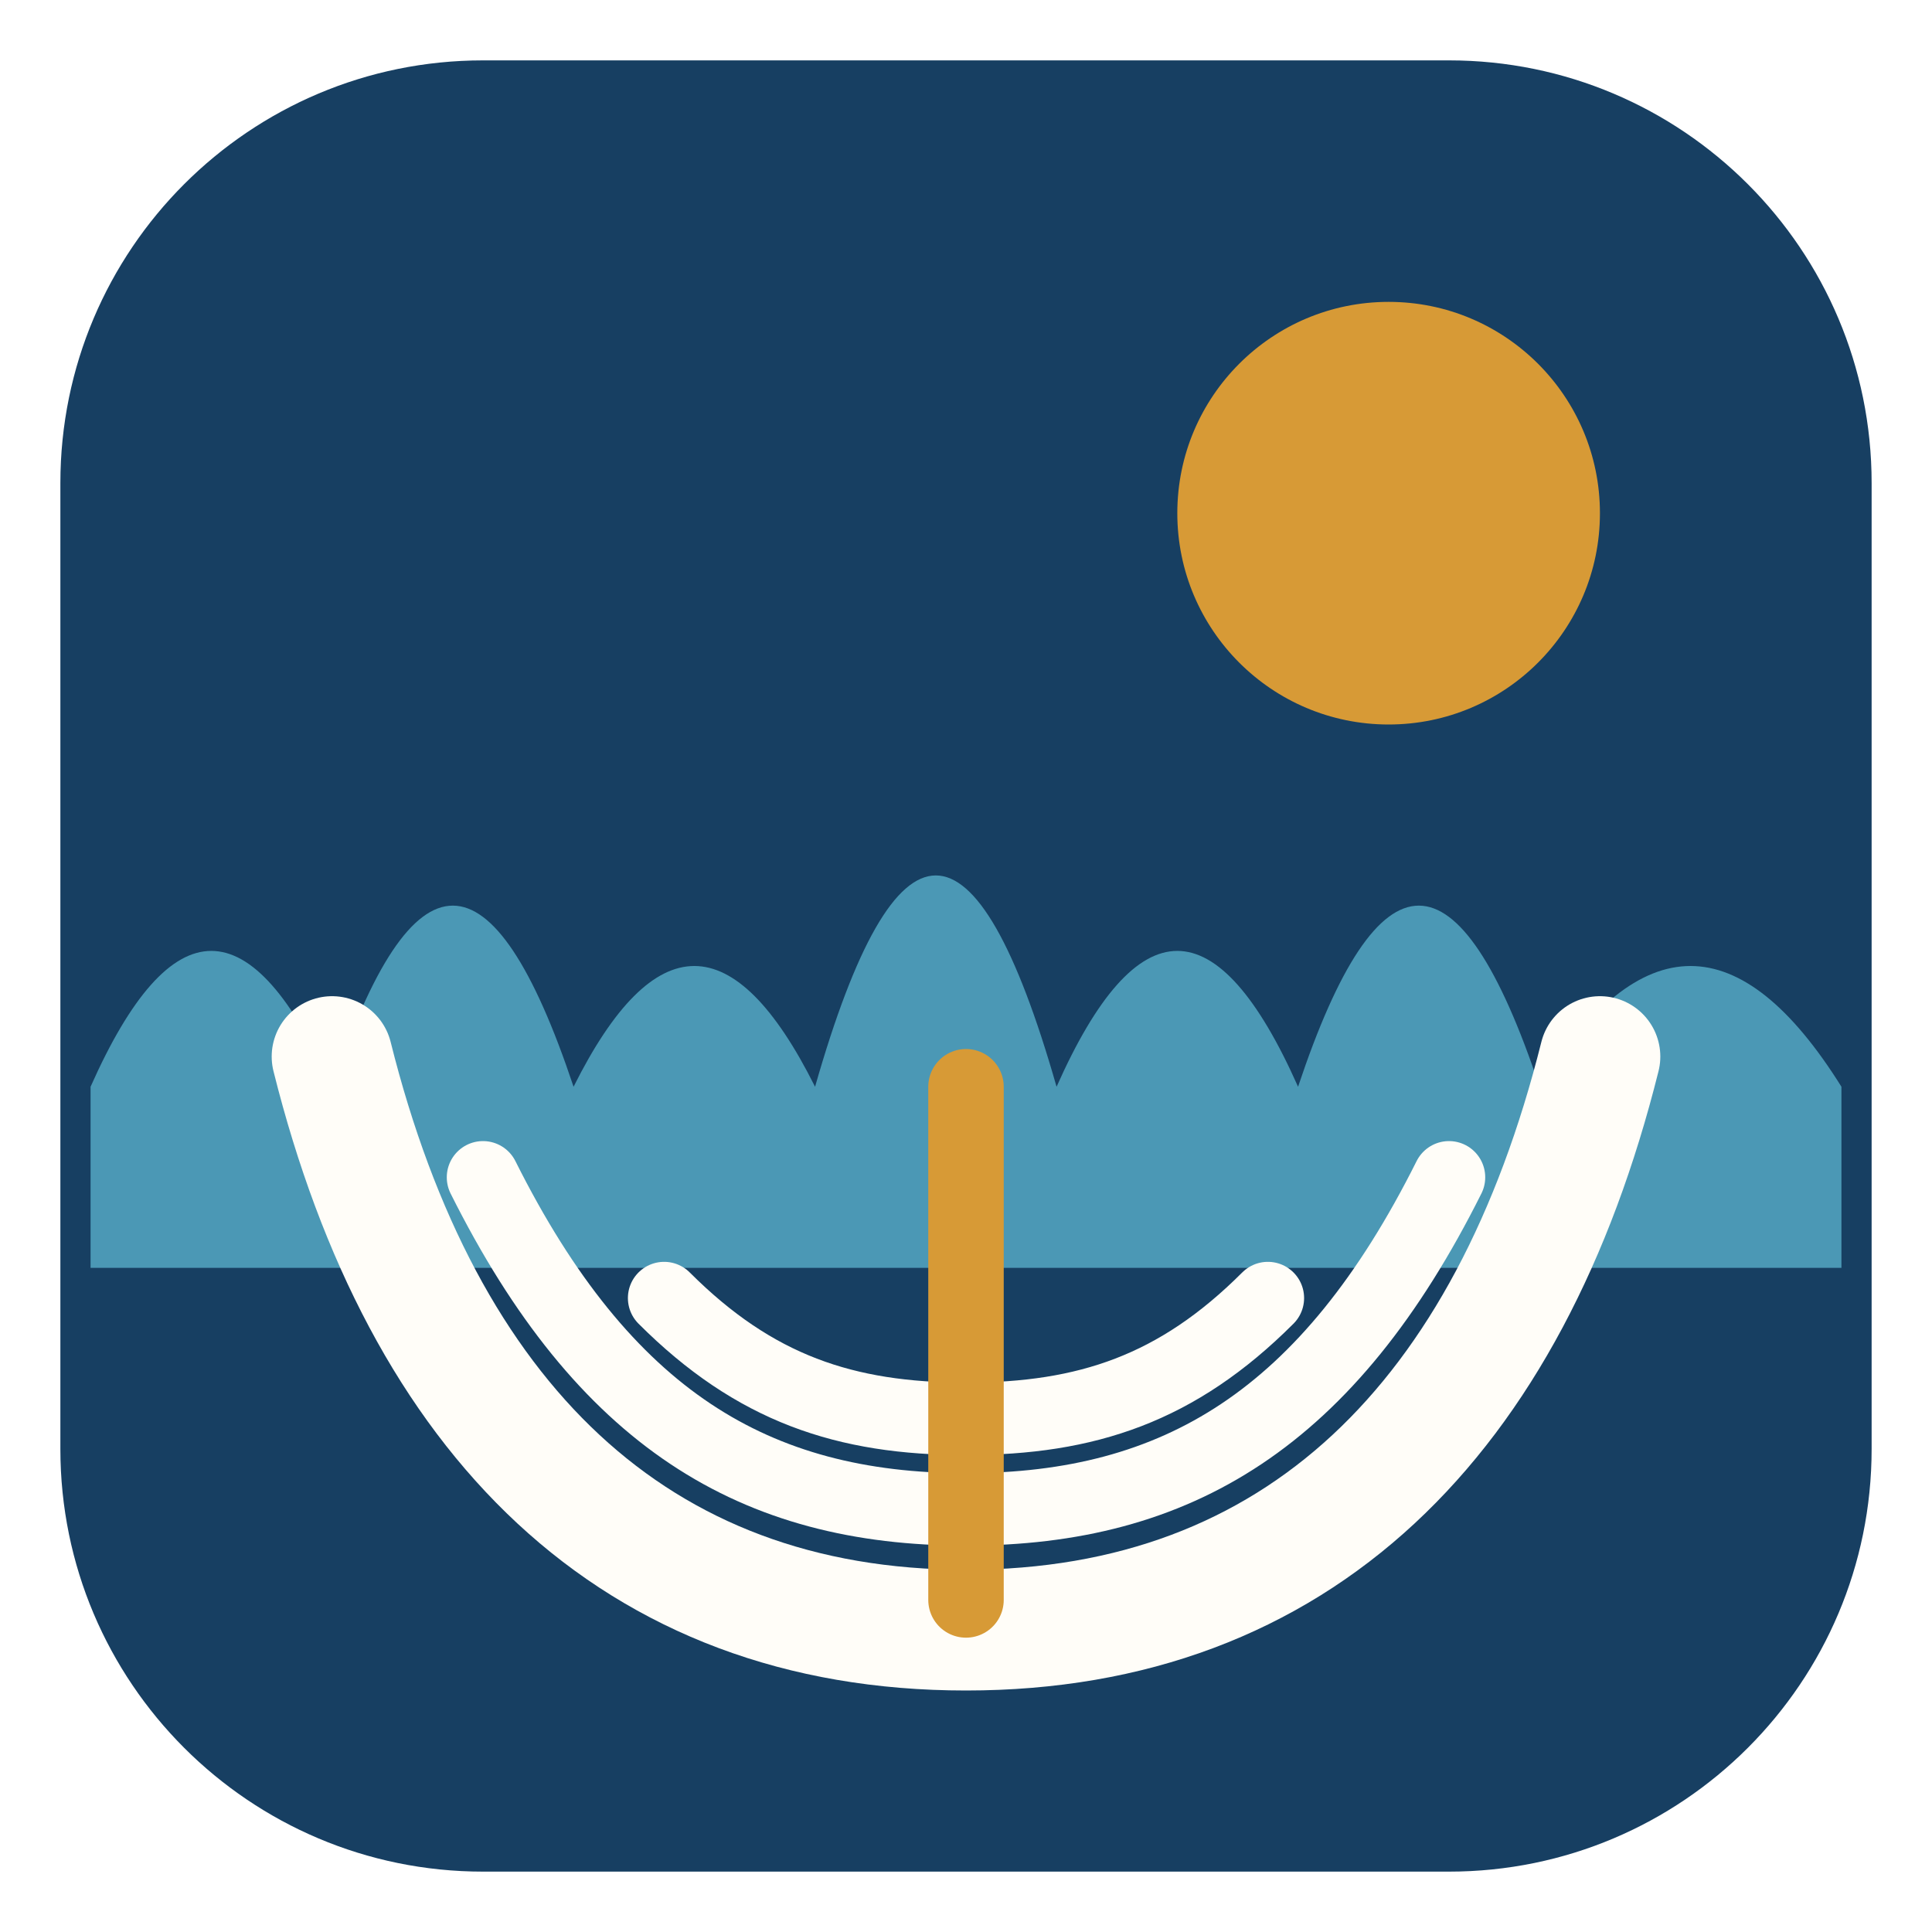
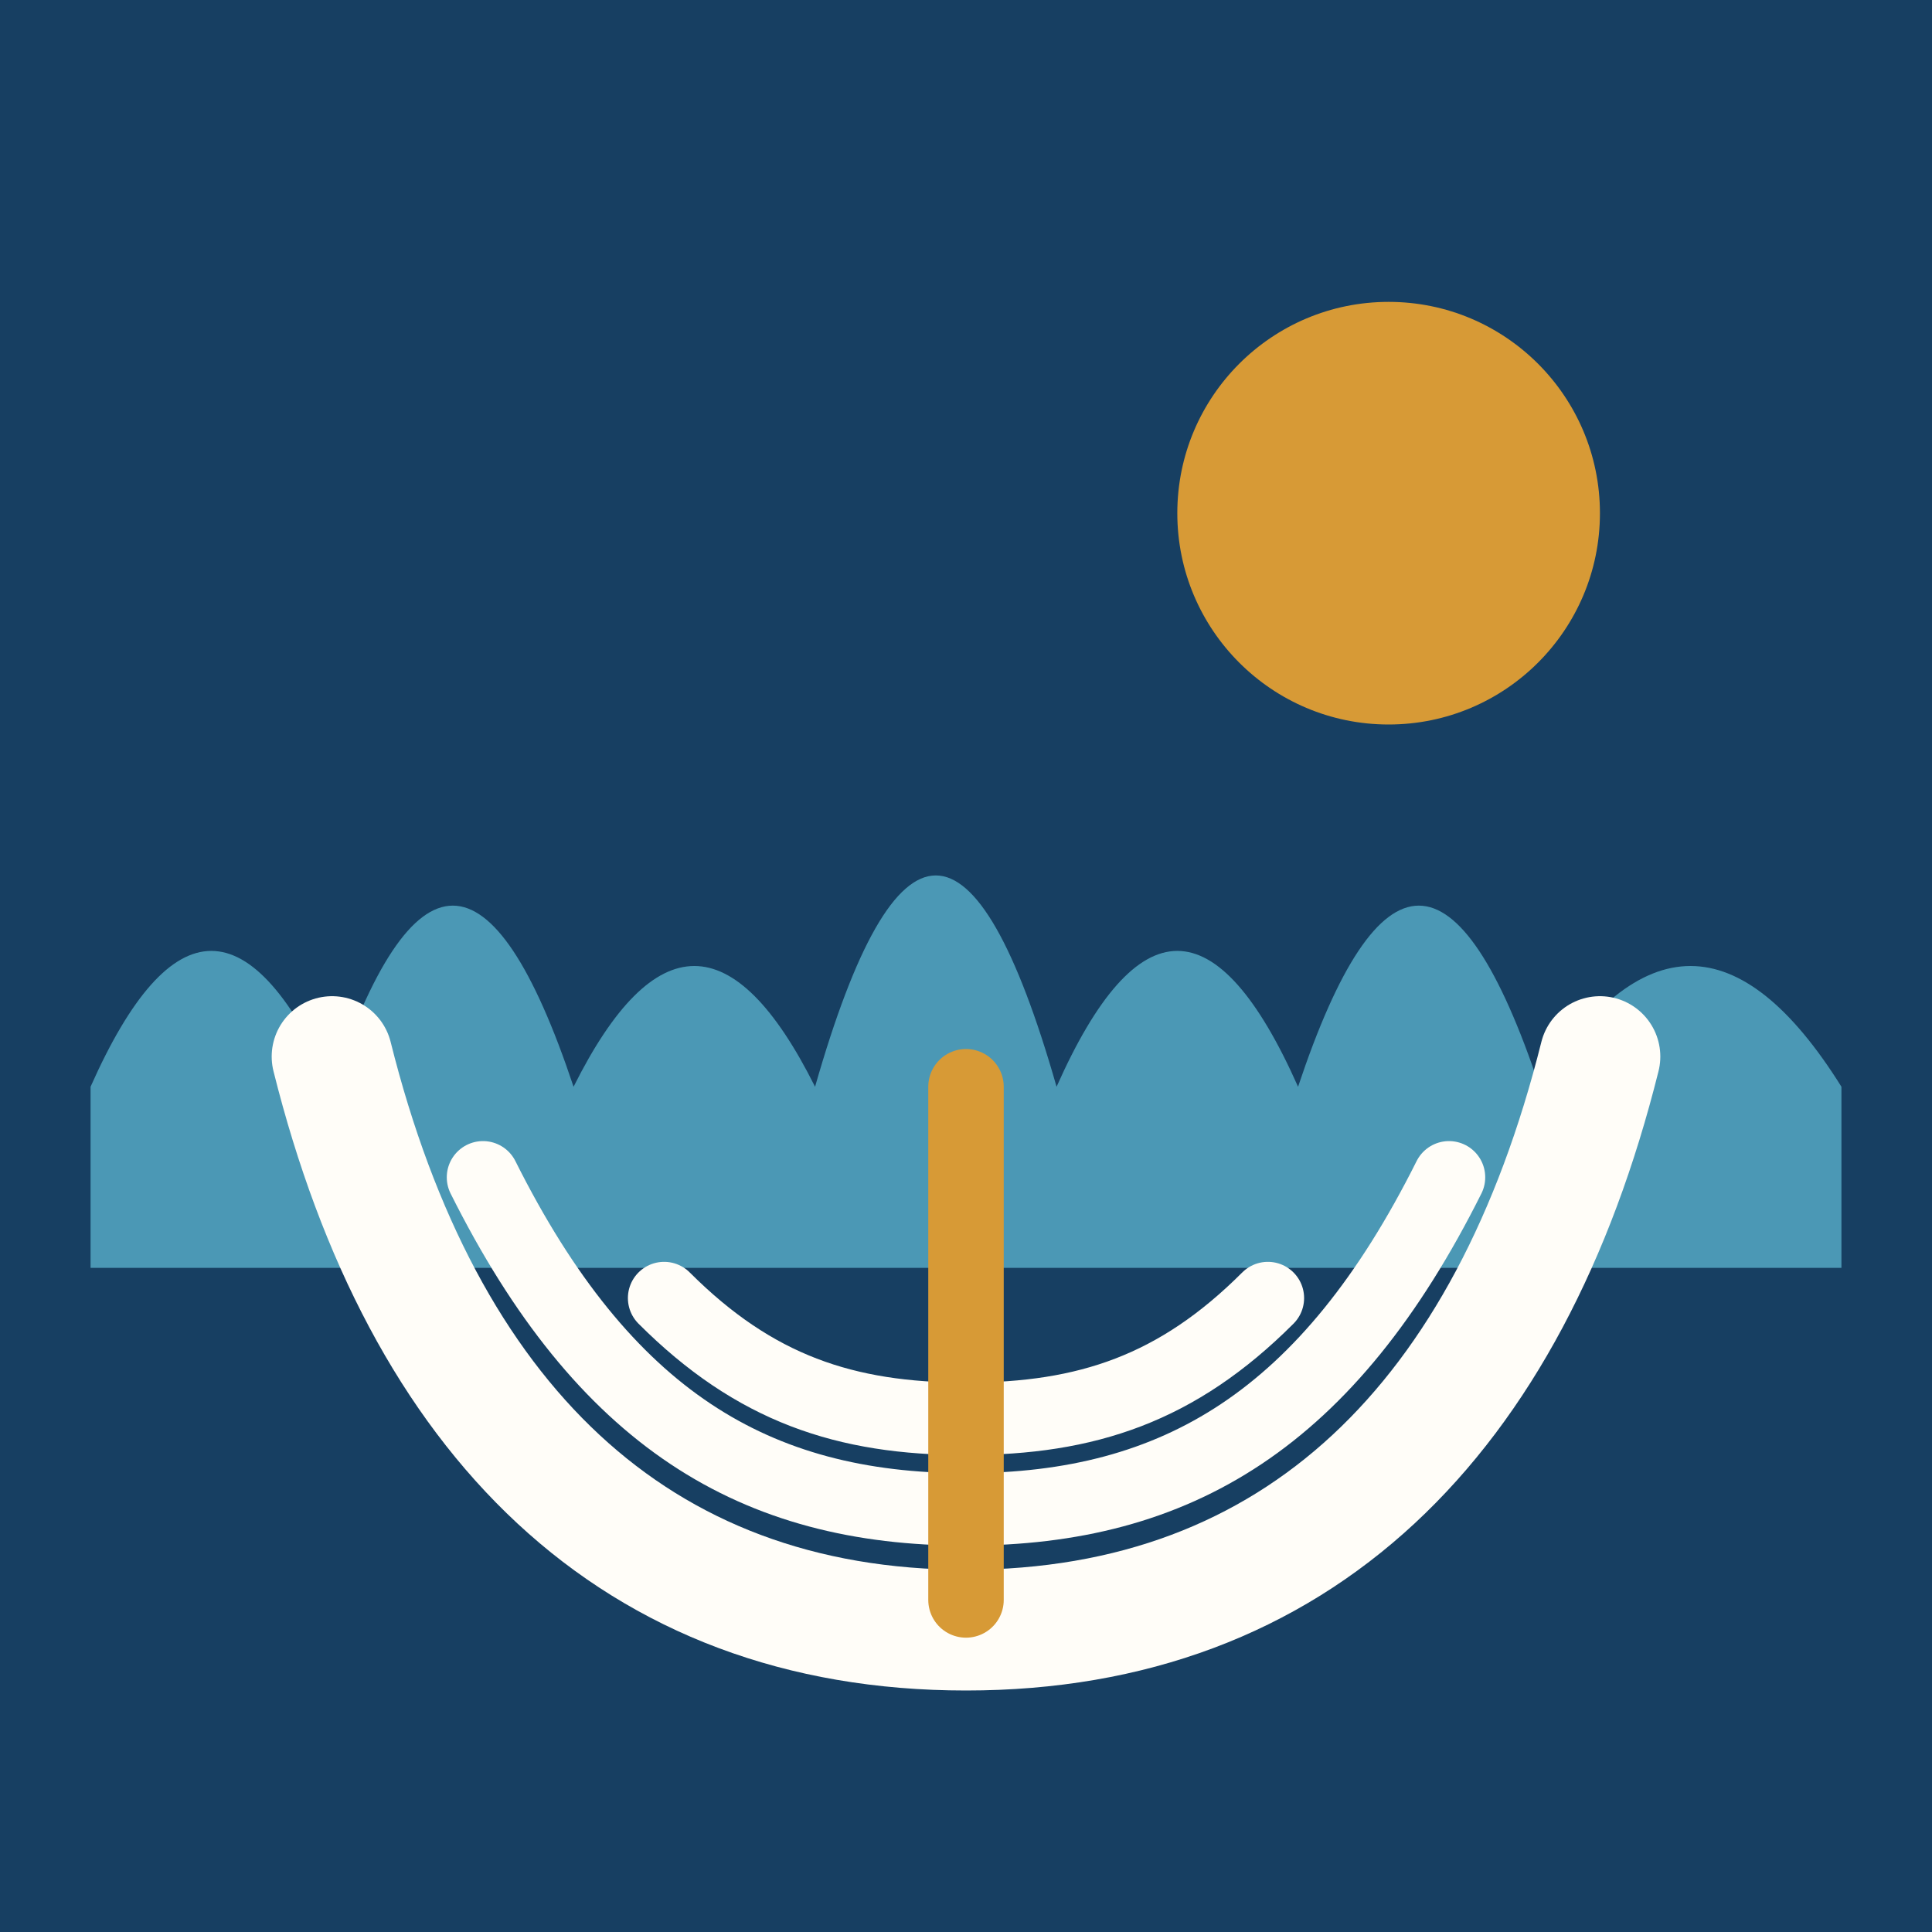
- <svg xmlns="http://www.w3.org/2000/svg" viewBox="0 0 64 64" role="img" aria-label="Open Plovdiv">
-   <rect x="2" y="2" width="60" height="60" rx="14" fill="#173f62" />
+ <svg xmlns="http://www.w3.org/2000/svg" viewBox="0 0 64 64" role="img" aria-labelledby="title description">
+   <rect width="64" height="64" fill="#173f62" />
  <circle cx="46" cy="17" r="7" fill="#d79a36" />
  <path fill="#4b98b5" d="M3 36Q7 27 11 36Q15 24 19 36Q23 28 27 36Q31 22 35 36Q39 27 43 36Q47 24 51 36Q56 28 61 36V42H3Z" />
  <g fill="none" stroke-linecap="round" stroke-linejoin="round">
    <path stroke="#fffdf8" stroke-width="4" d="M11 35C14 47 21 54 32 54S50 47 53 35" />
    <path stroke="#fffdf8" stroke-width="2.4" d="M16 39C20 47 25 50 32 50S44 47 48 39M22 43C25 46 28 47 32 47S39 46 42 43" />
    <path stroke="#d79a36" stroke-width="2.5" d="M32 36v17" />
  </g>
</svg>
